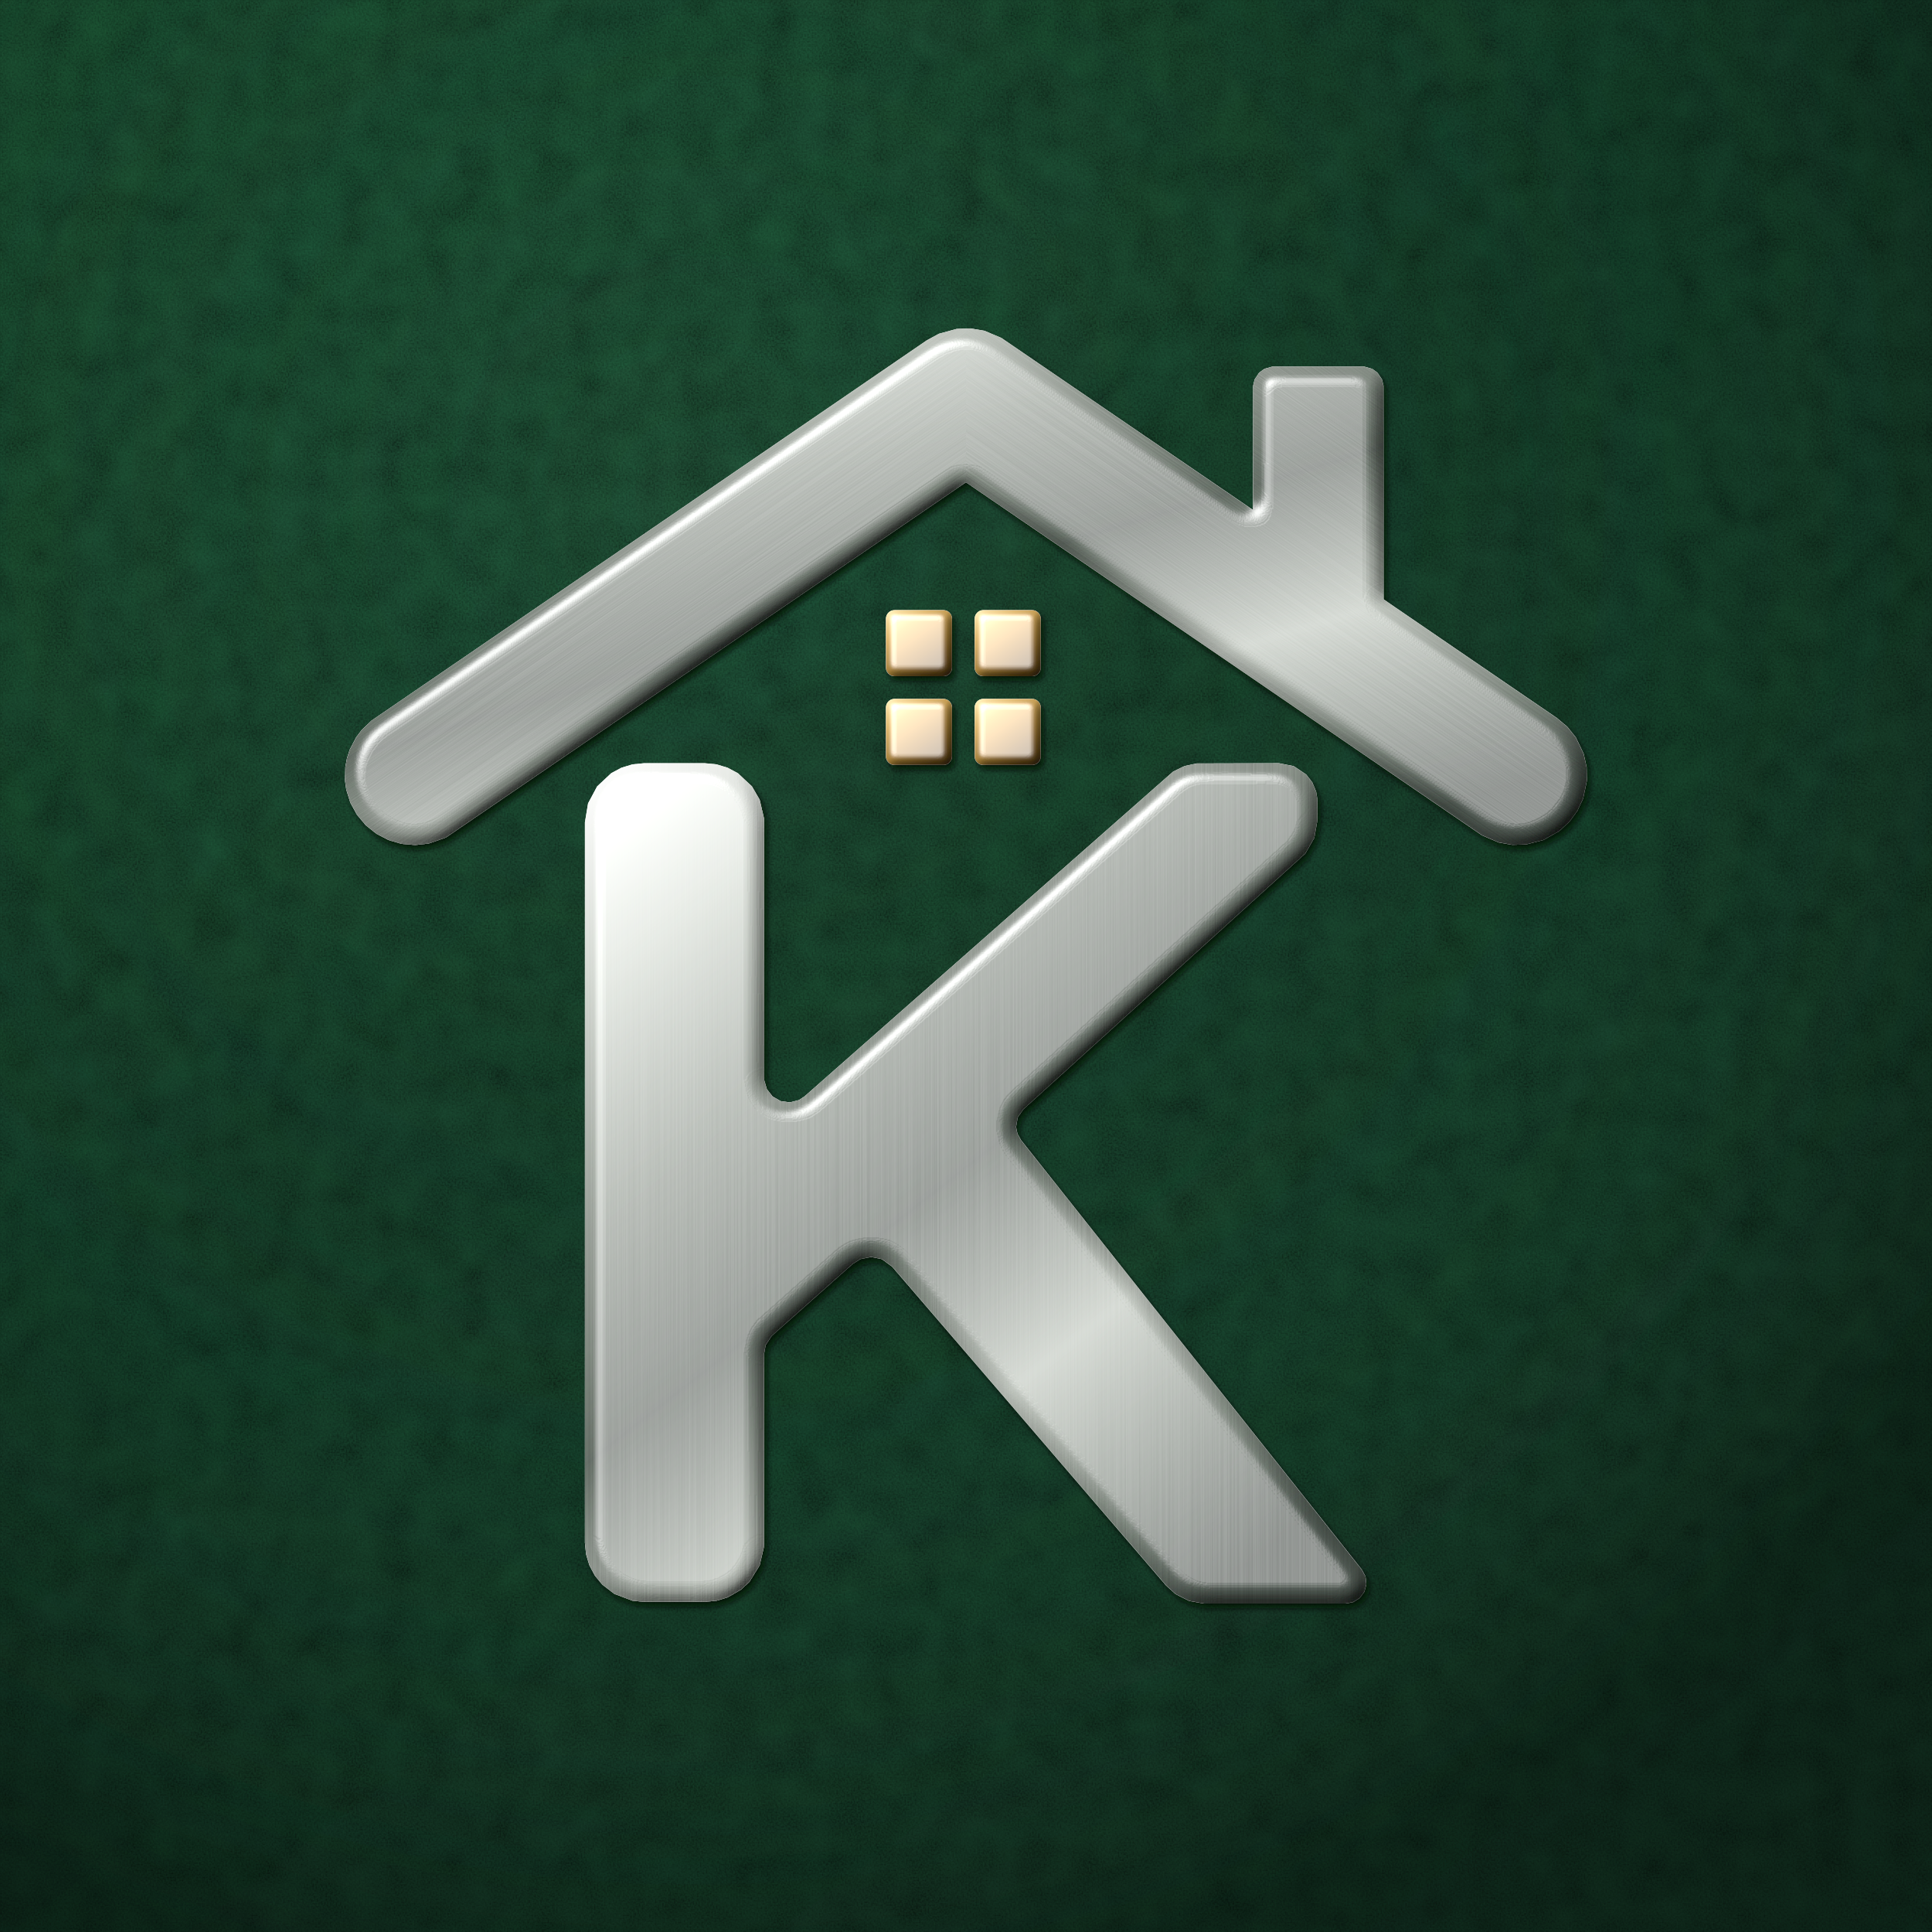
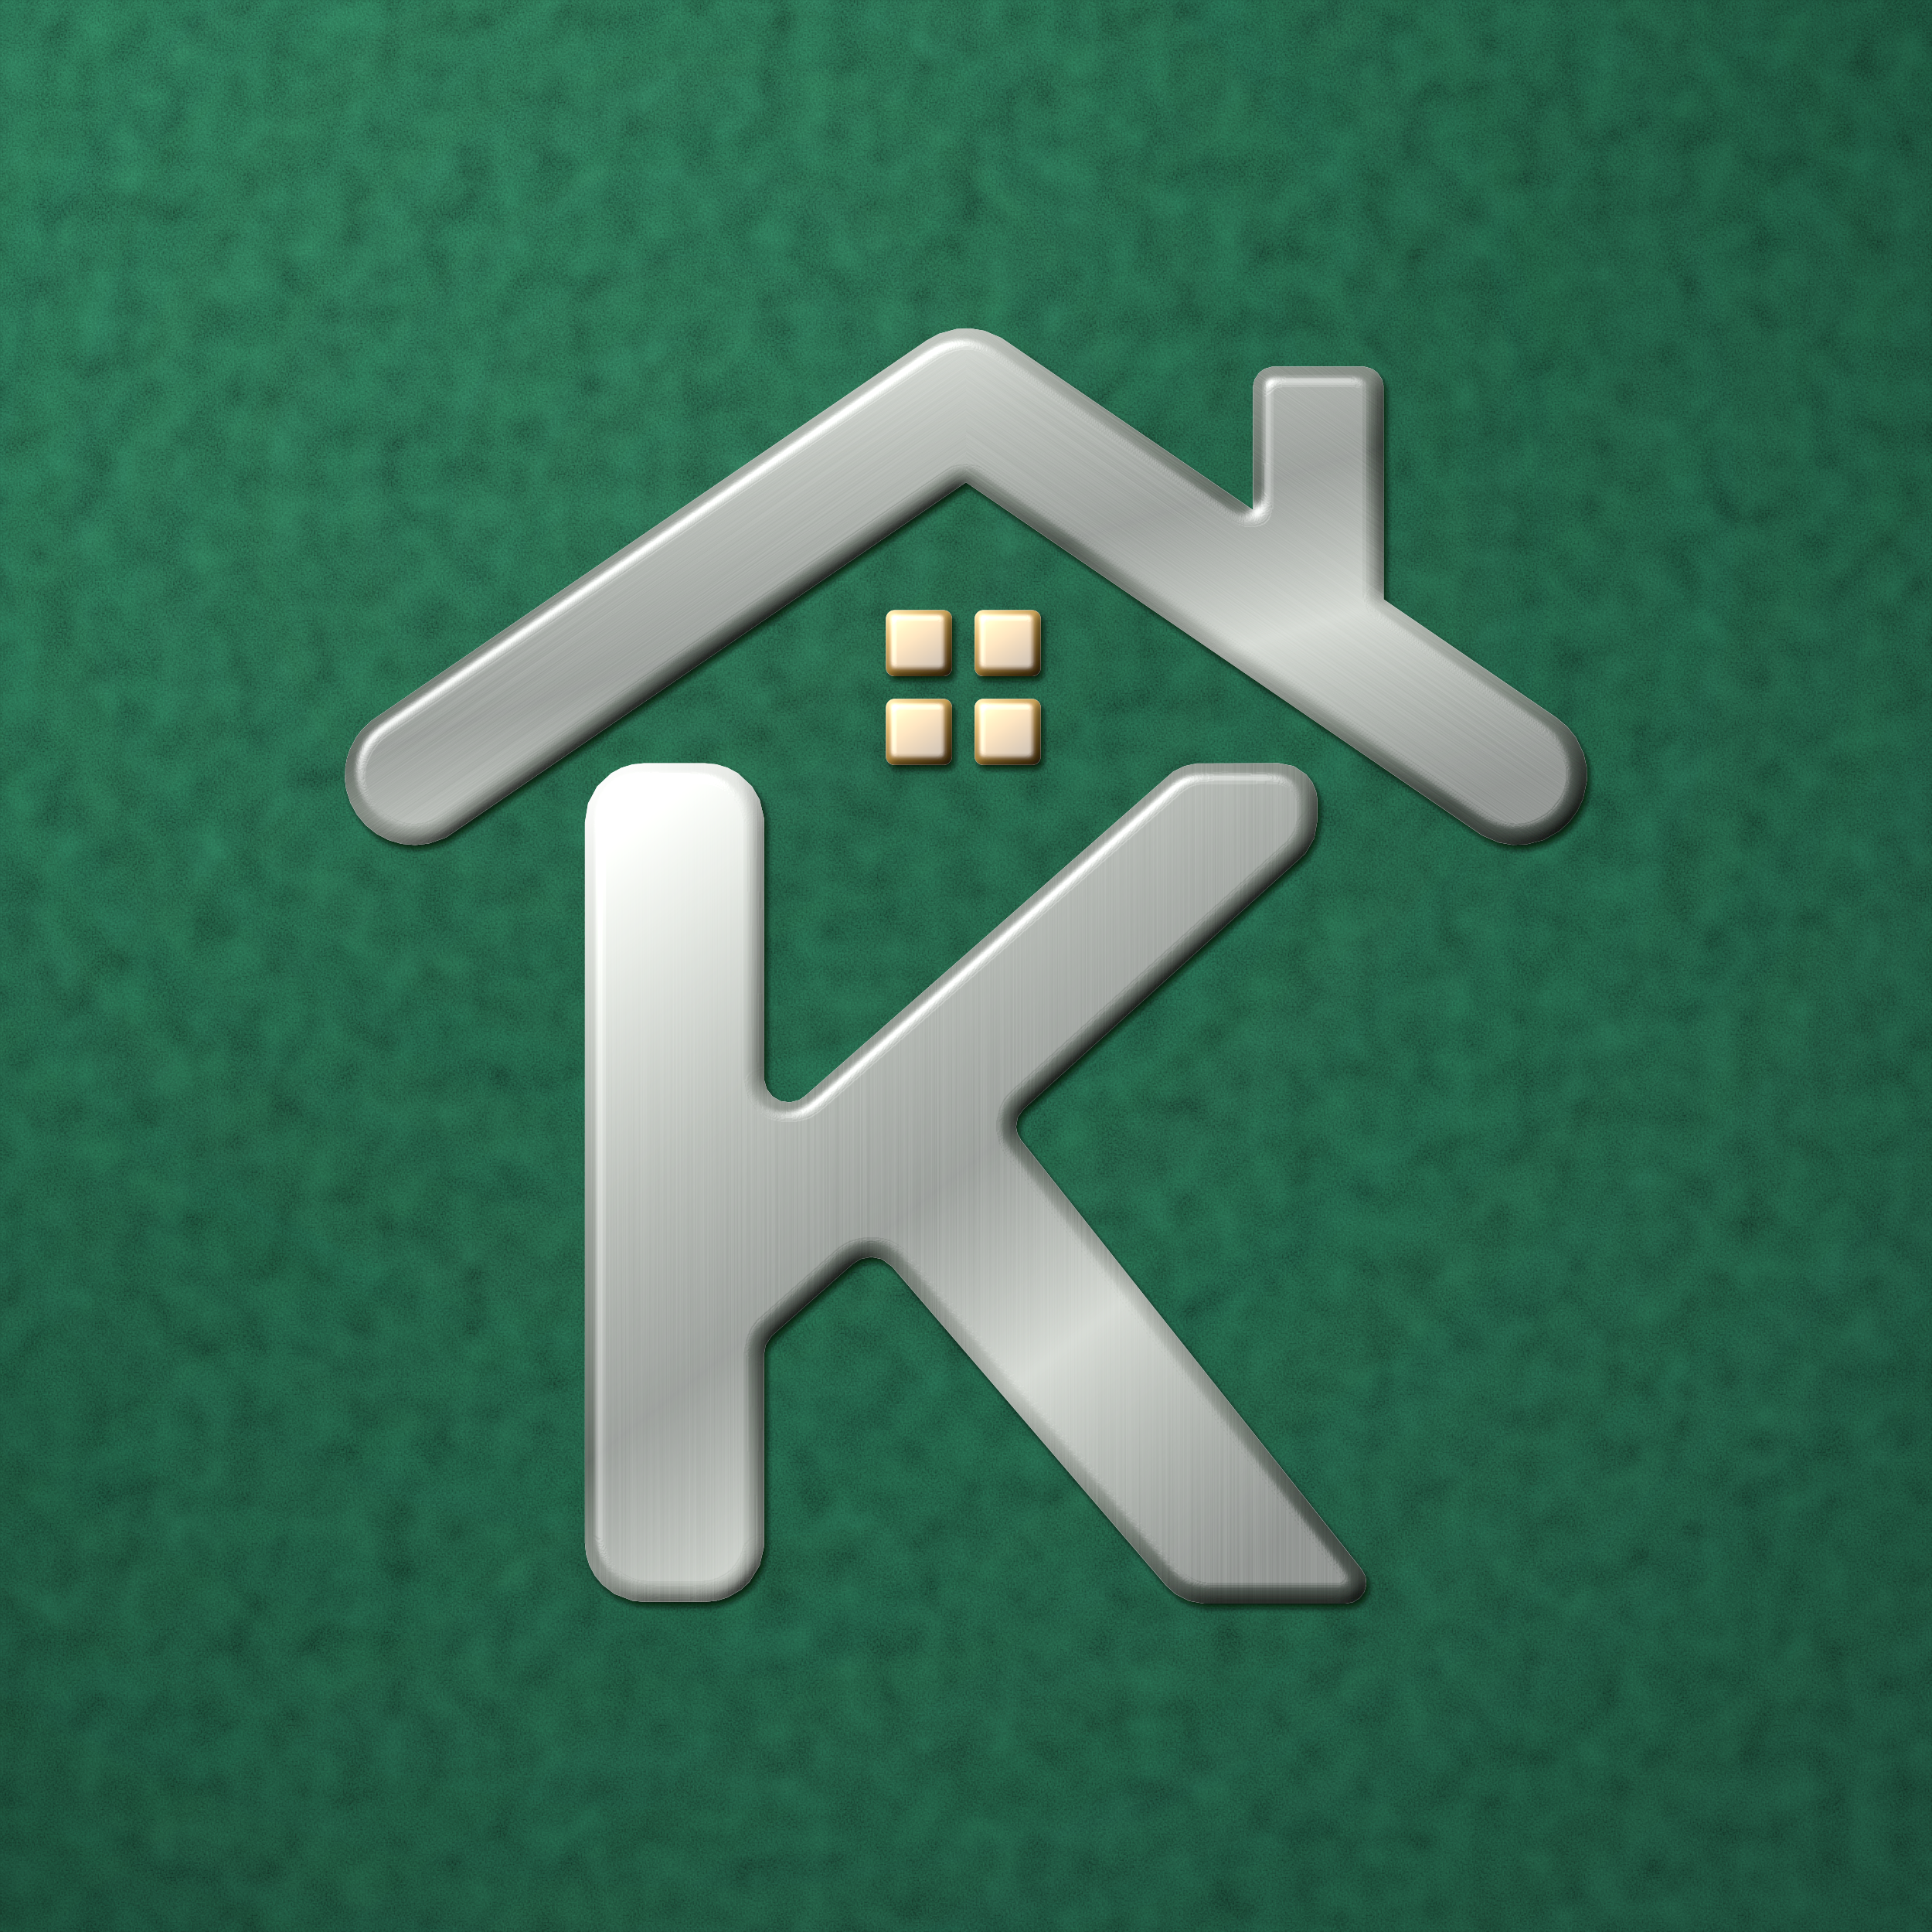
<svg xmlns="http://www.w3.org/2000/svg" viewBox="0 0 1024 1024" width="1024" height="1024" role="img" aria-labelledby="ttl desc">
  <defs>
    <linearGradient id="tileBase" x1="0.1" y1="0" x2="0.85" y2="1">
-       <stop offset="0" stop-color="#103420" />
-       <stop offset="0.42" stop-color="#0d2a1b" />
-       <stop offset="1" stop-color="#112f1f" />
+       <stop offset="0" stop-color="#246248" />
+       <stop offset="0.42" stop-color="#1b4e39" />
+       <stop offset="1" stop-color="#205741" />
    </linearGradient>
    <radialGradient id="tileSheen" cx="0.36" cy="0.26" r="0.78">
      <stop offset="0" stop-color="#569270" stop-opacity="0.13" />
      <stop offset="0.55" stop-color="#2b6246" stop-opacity="0.08" />
-       <stop offset="1" stop-color="#000000" stop-opacity="0.30" />
+       <stop offset="1" stop-color="#000000" stop-opacity="0.12" />
    </radialGradient>
    <radialGradient id="vignette" cx="0.38" cy="0.32" r="0.92">
      <stop offset="0.3" stop-color="#000000" stop-opacity="0" />
-       <stop offset="0.72" stop-color="#000000" stop-opacity="0.07" />
+       <stop offset="0.72" stop-color="#000000" stop-opacity="0.05" />
      <stop offset="1" stop-color="#000000" stop-opacity="0.18" />
    </radialGradient>
    <filter id="pile" filterUnits="userSpaceOnUse" x="0" y="0" width="1024" height="1024">
      <feTurbulence type="fractalNoise" baseFrequency="0.05" numOctaves="2" seed="17" result="clump" />
      <feTurbulence type="fractalNoise" baseFrequency="1.3" numOctaves="1" seed="29" result="tuft" />
      <feComposite in="clump" in2="tuft" operator="arithmetic" k1="0" k2="0.26" k3="0.74" k4="0" result="mix" />
      <feColorMatrix in="mix" type="matrix" values="1.85 0 0 0 -0.487   1.85 0 0 0 -0.487   1.85 0 0 0 -0.487   0 0 0 0 1" result="tone" />
      <feGaussianBlur in="tone" stdDeviation="0.45" />
    </filter>
    <linearGradient id="steel" x1="0.06" y1="0" x2="0.78" y2="1">
      <stop offset="0" stop-color="#fbfcfa" />
      <stop offset="0.14" stop-color="#cfd4cd" />
      <stop offset="0.34" stop-color="#8d948c" />
      <stop offset="0.52" stop-color="#5c645d" />
      <stop offset="0.72" stop-color="#b6bcb4" />
      <stop offset="0.87" stop-color="#7b837b" />
      <stop offset="1" stop-color="#474f49" />
    </linearGradient>
    <filter id="grainAlong" filterUnits="userSpaceOnUse" x="-420" y="-420" width="1864" height="1864">
      <feTurbulence type="fractalNoise" baseFrequency="0.004 1.25" numOctaves="3" seed="5" result="n" />
      <feColorMatrix in="n" type="matrix" values="0 0 0 0 0.5  0 0 0 0 0.51  0 0 0 0 0.5  0 0 0 0.9 0" />
    </filter>
    <filter id="grainAcross" filterUnits="userSpaceOnUse" x="-420" y="-420" width="1864" height="1864">
      <feTurbulence type="fractalNoise" baseFrequency="1.25 0.004" numOctaves="3" seed="9" result="n" />
      <feColorMatrix in="n" type="matrix" values="0 0 0 0 0.5  0 0 0 0 0.51  0 0 0 0 0.5  0 0 0 0.9 0" />
    </filter>
    <filter id="bevelSteel" x="-14%" y="-14%" width="128%" height="128%">
      <feGaussianBlur in="SourceAlpha" stdDeviation="5.0" result="bump" />
      <feDiffuseLighting in="bump" surfaceScale="12" diffuseConstant="1.5" lighting-color="0.85" result="dif">
        <feDistantLight azimuth="228" elevation="46" />
      </feDiffuseLighting>
      <feComposite in="dif" in2="SourceAlpha" operator="in" result="difC" />
      <feBlend in="SourceGraphic" in2="difC" mode="multiply" result="body" />
      <feSpecularLighting in="bump" surfaceScale="12" specularConstant="1.05" specularExponent="48" lighting-color="#ffffff" result="spc">
        <feDistantLight azimuth="228" elevation="61" />
      </feSpecularLighting>
      <feComposite in="spc" in2="SourceAlpha" operator="in" result="spcC" />
      <feComposite in="body" in2="spcC" operator="arithmetic" k1="0" k2="1" k3="0.8" k4="0" />
    </filter>
    <linearGradient id="brass" x1="0" y1="0" x2="0.7" y2="1">
      <stop offset="0" stop-color="#ffeab0" />
      <stop offset="0.32" stop-color="#d9b062" />
      <stop offset="0.7" stop-color="#9c7834" />
      <stop offset="1" stop-color="#64491d" />
    </linearGradient>
    <filter id="bevelBrass" x="-14%" y="-14%" width="128%" height="128%">
      <feGaussianBlur in="SourceAlpha" stdDeviation="2.6" result="bump" />
      <feDiffuseLighting in="bump" surfaceScale="6" diffuseConstant="1.46" lighting-color="0.9" result="dif">
        <feDistantLight azimuth="228" elevation="46" />
      </feDiffuseLighting>
      <feComposite in="dif" in2="SourceAlpha" operator="in" result="difC" />
      <feBlend in="SourceGraphic" in2="difC" mode="multiply" result="body" />
      <feSpecularLighting in="bump" surfaceScale="6" specularConstant="1.35" specularExponent="24" lighting-color="#fffaf0" result="spc">
        <feDistantLight azimuth="228" elevation="61" />
      </feSpecularLighting>
      <feComposite in="spc" in2="SourceAlpha" operator="in" result="spcC" />
      <feComposite in="body" in2="spcC" operator="arithmetic" k1="0" k2="1" k3="0.8" k4="0" />
    </filter>
    <filter id="cast" x="-22%" y="-22%" width="155%" height="155%">
      <feDropShadow dx="8" dy="13" stdDeviation="12" flood-color="#03120a" flood-opacity="0.58" />
      <feDropShadow dx="2" dy="3" stdDeviation="1.8" flood-color="#010c06" flood-opacity="0.75" />
    </filter>
    <clipPath id="tileClip">
      <rect width="1024" height="1024" />
    </clipPath>
    <clipPath id="roofClip">
      <path d="M763.43 162.54L762.51 158.71L759.79 154.63L756.61 152.32L751.88 150.99L696.47 150.99L691.74 152.32L688.56 154.63L685.84 158.71L684.92 162.54L684.88 237.37L533.29 133.72L523.02 129.38L514.77 127.99L506.4 128.27L495.64 131.21L488.3 135.22L153.9 364.24L147.97 369.92L144.68 374.31L140.88 381.6L139.18 386.81L138.17 392.2L137.99 400.42L138.77 405.84L141.24 413.68L145.2 420.88L150.48 427.18L156.89 432.32L164.18 436.11L172.07 438.41L180.26 439.12L188.43 438.22L198.75 434.59L511.97 220.61L822.8 433.27L832.86 437.57L840.95 439L849.16 438.82L859.76 436.11L869.3 430.74L875.36 425.19L880.22 418.57L883.7 411.12L885.95 400.42L885.78 392.2L884 384.18L879.27 374.31L874.13 367.9L867.84 362.62L763.47 291.17Z" />
    </clipPath>
    <clipPath id="kClip">
      <path d="M282.48 425.5L284.37 414.05L289.85 403.81L298.32 395.87L304.48 392.58L311.16 390.55L318.11 389.87L354.79 389.87L361.74 390.55L368.42 392.58L374.58 395.87L383.05 403.81L387.7 411.86L390.34 423.17L390.48 580.89L392.06 586.24L395.52 590.61L400.36 593.38L405.88 594.14L411.29 592.79L414.8 590.49L636.77 394.89L643.58 391.58L650.97 390L700.51 389.87L709.37 391.63L716.87 396.65L720.55 401.44L722.86 407.02L723.6 411.49L723.65 424.12L721.76 434.84L716.33 444.28L546.59 598.22L543.17 603.07L542.12 608.91L542.97 613.08L545.06 616.79L750.43 875.62L752.61 879.75L753.12 884.39L751.91 888.9L749.13 892.66L745.17 895.14L740.58 896.01L655.22 895.99L646.38 894.38L638.34 890.34L632.51 885.06L467.55 693.07L461.33 688.54L454.85 687.23L448.36 688.53L443.69 691.47L394.96 734.8L391.31 740.36L390.42 745.41L390.34 861.66L387.7 872.97L381.58 882.82L376.48 887.6L368.42 892.25L361.74 894.28L354.79 894.96L318.11 894.96L311.16 894.28L300.3 890.19L292.92 884.52L288.49 879.13L285.19 872.97L283.17 866.28L282.48 859.33Z" />
    </clipPath>
    <clipPath id="halfL">
      <rect x="-420" y="-420" width="932" height="1864" />
    </clipPath>
    <clipPath id="halfR">
      <rect x="512" y="-420" width="932" height="1864" />
    </clipPath>
    <linearGradient id="rim" x1="0.2" y1="0" x2="0.8" y2="1">
      <stop offset="0" stop-color="#7cb795" stop-opacity="0.8" />
      <stop offset="0.42" stop-color="#2d6a4c" stop-opacity="0.14" />
      <stop offset="1" stop-color="#01100a" stop-opacity="0.66" />
    </linearGradient>
  </defs>
  <g clip-path="url(#tileClip)">
    <rect width="1024" height="1024" fill="url(#tileBase)" />
    <rect width="1024" height="1024" fill="url(#tileSheen)" />
    <rect width="1024" height="1024" filter="url(#pile)" opacity="0.62" style="mix-blend-mode:overlay" />
    <rect width="1024" height="1024" fill="url(#vignette)" />
    <g transform="translate(512 512) scale(0.88) translate(-512 -512)">
      <g filter="url(#cast)">
        <path d="M763.43 162.54L762.51 158.71L759.79 154.63L756.61 152.32L751.88 150.99L696.47 150.99L691.74 152.32L688.56 154.63L685.84 158.71L684.92 162.54L684.88 237.37L533.29 133.72L523.02 129.38L514.77 127.99L506.4 128.27L495.64 131.21L488.3 135.22L153.9 364.24L147.97 369.92L144.68 374.31L140.88 381.6L139.18 386.81L138.17 392.2L137.99 400.42L138.77 405.84L141.24 413.68L145.2 420.88L150.48 427.18L156.89 432.32L164.18 436.11L172.07 438.41L180.26 439.12L188.43 438.22L198.75 434.59L511.97 220.61L822.8 433.27L832.86 437.57L840.95 439L849.16 438.82L859.76 436.11L869.3 430.74L875.36 425.19L880.22 418.57L883.7 411.12L885.95 400.42L885.78 392.2L884 384.18L879.27 374.31L874.13 367.9L867.84 362.62L763.47 291.17Z" fill="url(#steel)" filter="url(#bevelSteel)" />
        <path d="M282.48 425.5L284.37 414.05L289.85 403.81L298.32 395.87L304.48 392.58L311.16 390.55L318.11 389.87L354.79 389.87L361.74 390.55L368.42 392.58L374.58 395.87L383.05 403.81L387.7 411.86L390.34 423.17L390.48 580.89L392.06 586.24L395.52 590.61L400.36 593.38L405.88 594.14L411.29 592.79L414.8 590.49L636.77 394.89L643.58 391.58L650.97 390L700.51 389.87L709.37 391.63L716.87 396.65L720.55 401.44L722.86 407.02L723.6 411.49L723.65 424.12L721.76 434.84L716.33 444.28L546.59 598.22L543.17 603.07L542.12 608.91L542.97 613.08L545.06 616.79L750.43 875.62L752.61 879.75L753.12 884.39L751.91 888.9L749.13 892.66L745.17 895.14L740.58 896.01L655.22 895.99L646.38 894.38L638.34 890.34L632.51 885.06L467.55 693.07L461.33 688.54L454.85 687.23L448.36 688.53L443.69 691.47L394.96 734.8L391.31 740.36L390.42 745.41L390.34 861.66L387.7 872.97L381.58 882.82L376.48 887.6L368.42 892.25L361.74 894.28L354.79 894.96L318.11 894.96L311.16 894.28L300.3 890.19L292.92 884.52L288.49 879.13L285.19 872.97L283.17 866.28L282.48 859.33Z" fill="url(#steel)" filter="url(#bevelSteel)" />
        <rect x="463.77" y="297.65" width="39.82" height="39.82" rx="5.24" fill="url(#brass)" filter="url(#bevelBrass)" />
        <rect x="517.21" y="297.65" width="39.82" height="39.82" rx="5.24" fill="url(#brass)" filter="url(#bevelBrass)" />
        <rect x="463.77" y="351.1" width="39.82" height="39.82" rx="5.24" fill="url(#brass)" filter="url(#bevelBrass)" />
        <rect x="517.21" y="351.1" width="39.82" height="39.82" rx="5.24" fill="url(#brass)" filter="url(#bevelBrass)" />
      </g>
    </g>
    <g transform="translate(512 512) scale(0.88) translate(-512 -512)" style="mix-blend-mode:overlay" opacity="0.5">
      <g clip-path="url(#roofClip)">
        <g clip-path="url(#halfL)">
          <g transform="rotate(-34.4 512 512)">
            <rect x="-420" y="-420" width="1864" height="1864" filter="url(#grainAlong)" />
          </g>
        </g>
        <g clip-path="url(#halfR)">
          <g transform="rotate(34.4 512 512)">
            <rect x="-420" y="-420" width="1864" height="1864" filter="url(#grainAlong)" />
          </g>
        </g>
      </g>
      <g clip-path="url(#kClip)">
        <rect x="-420" y="-420" width="1864" height="1864" filter="url(#grainAcross)" />
      </g>
    </g>
  </g>
</svg>
